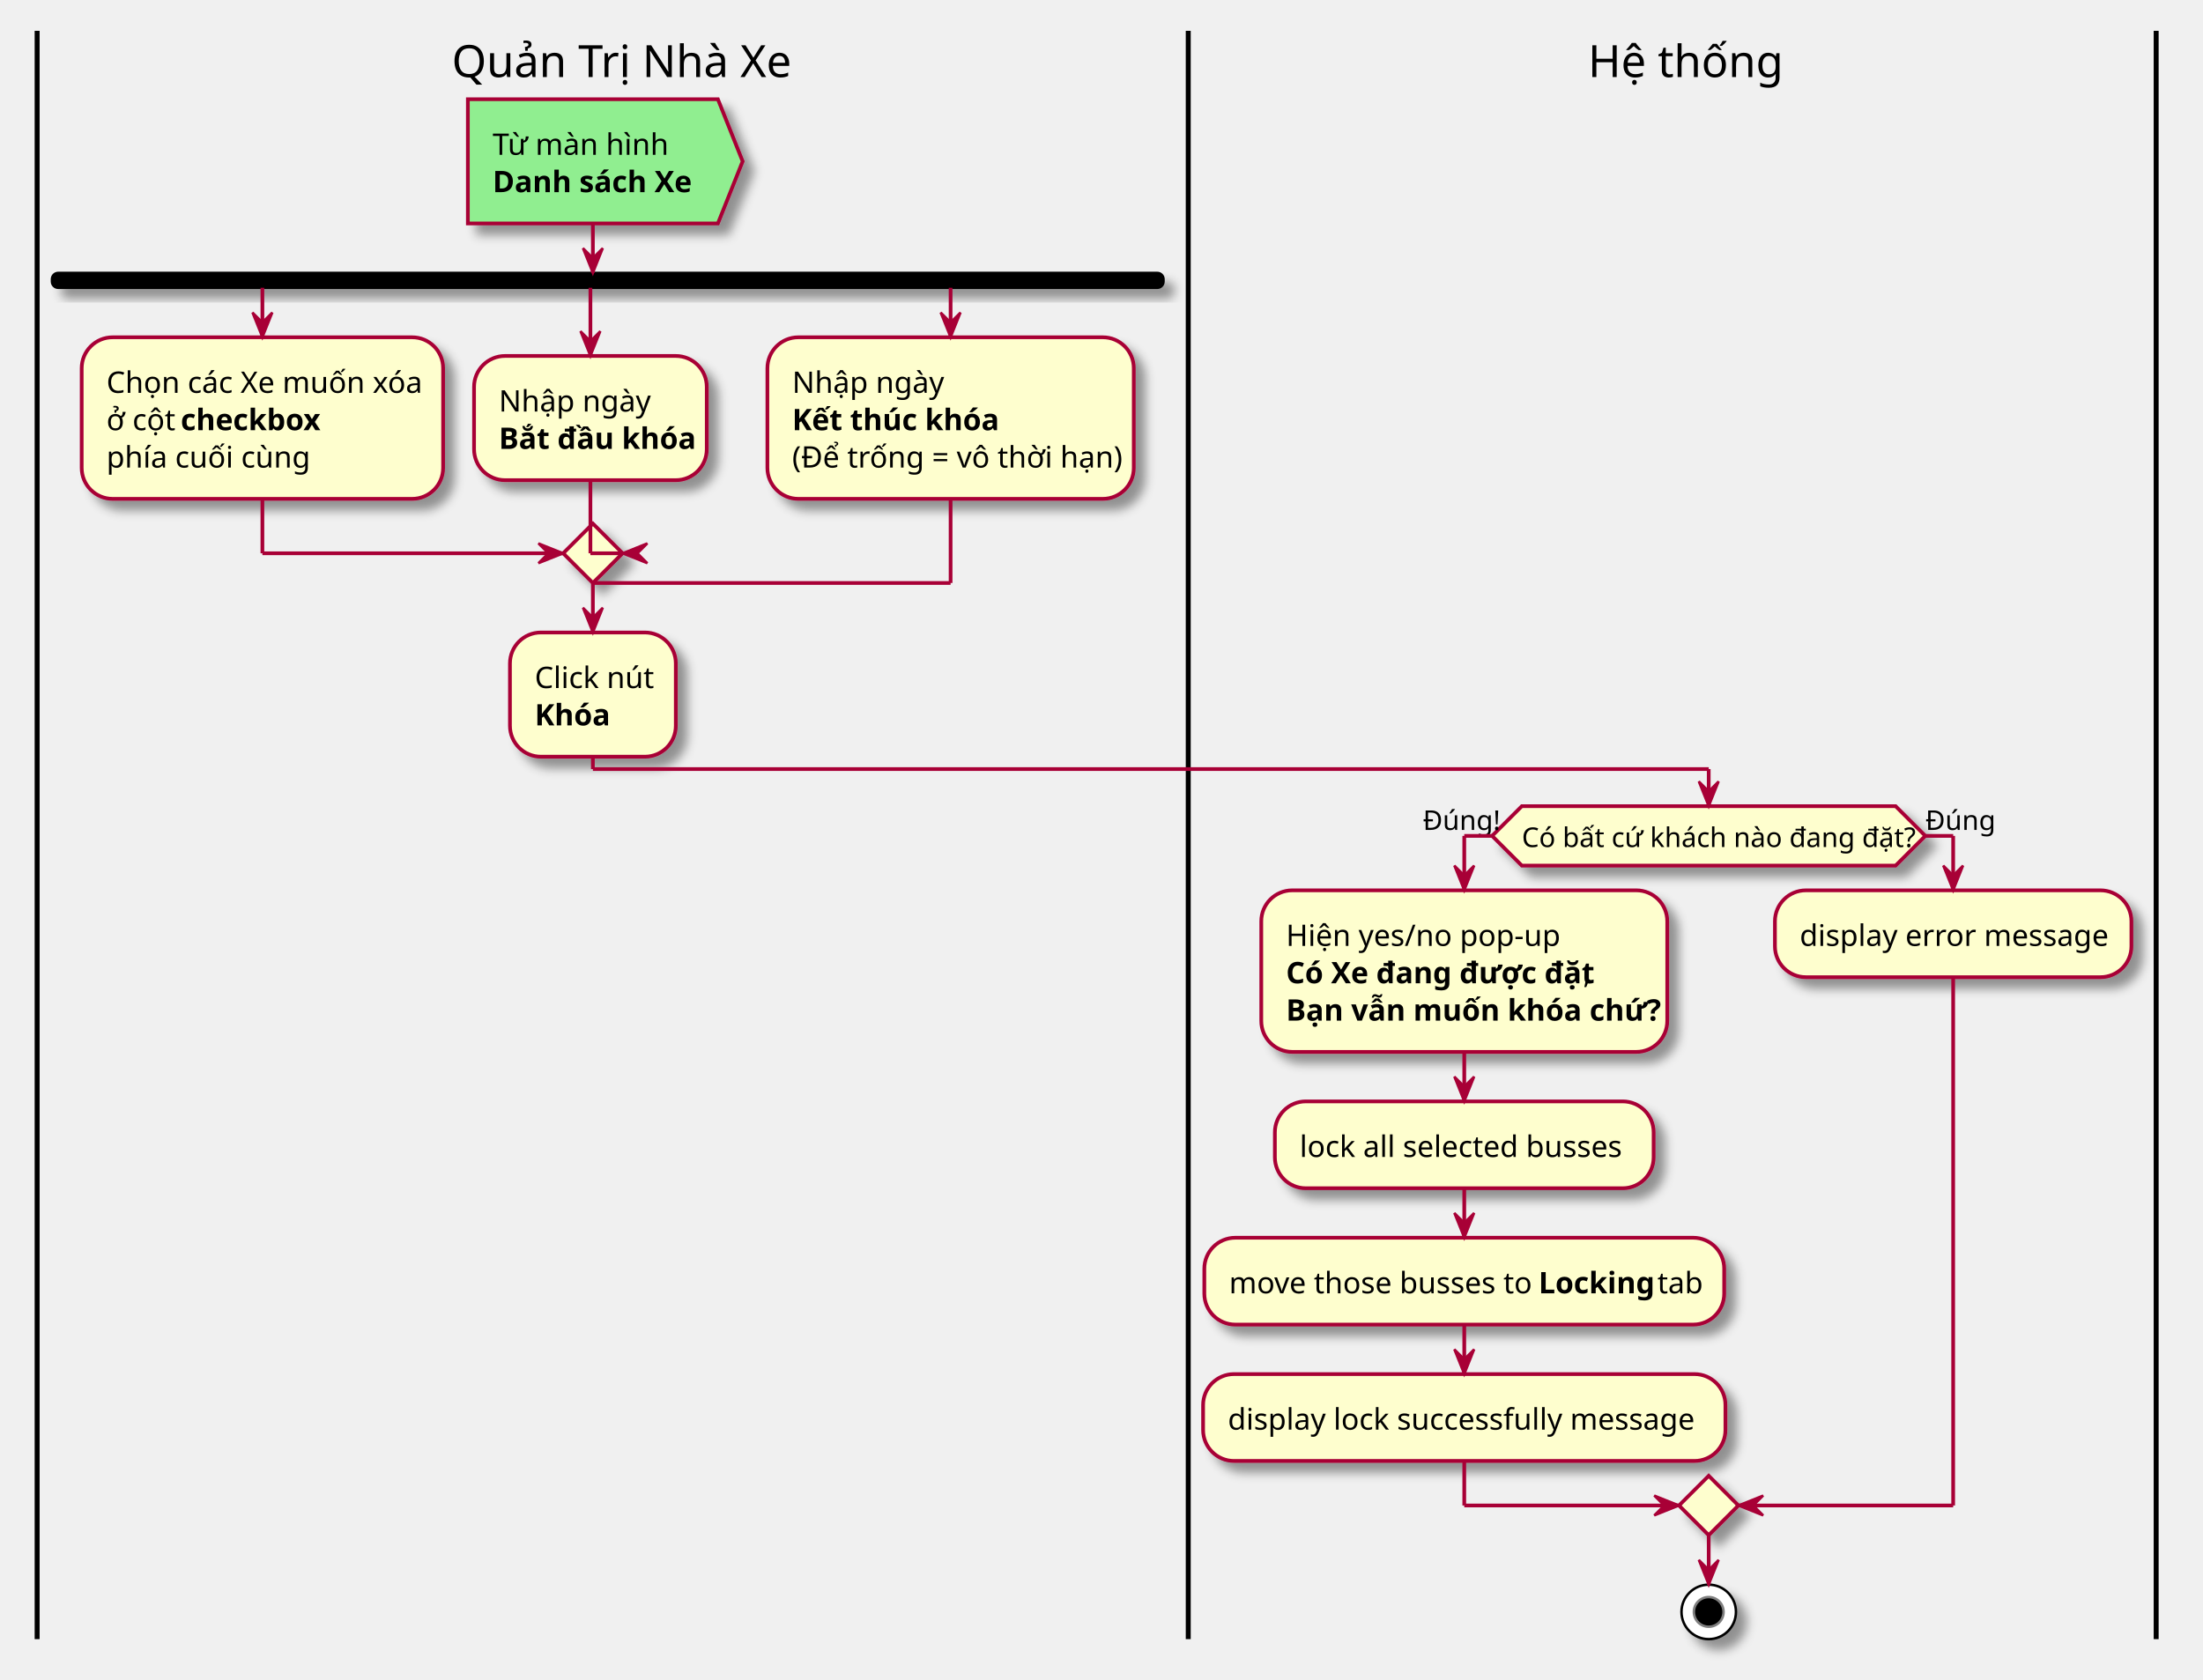
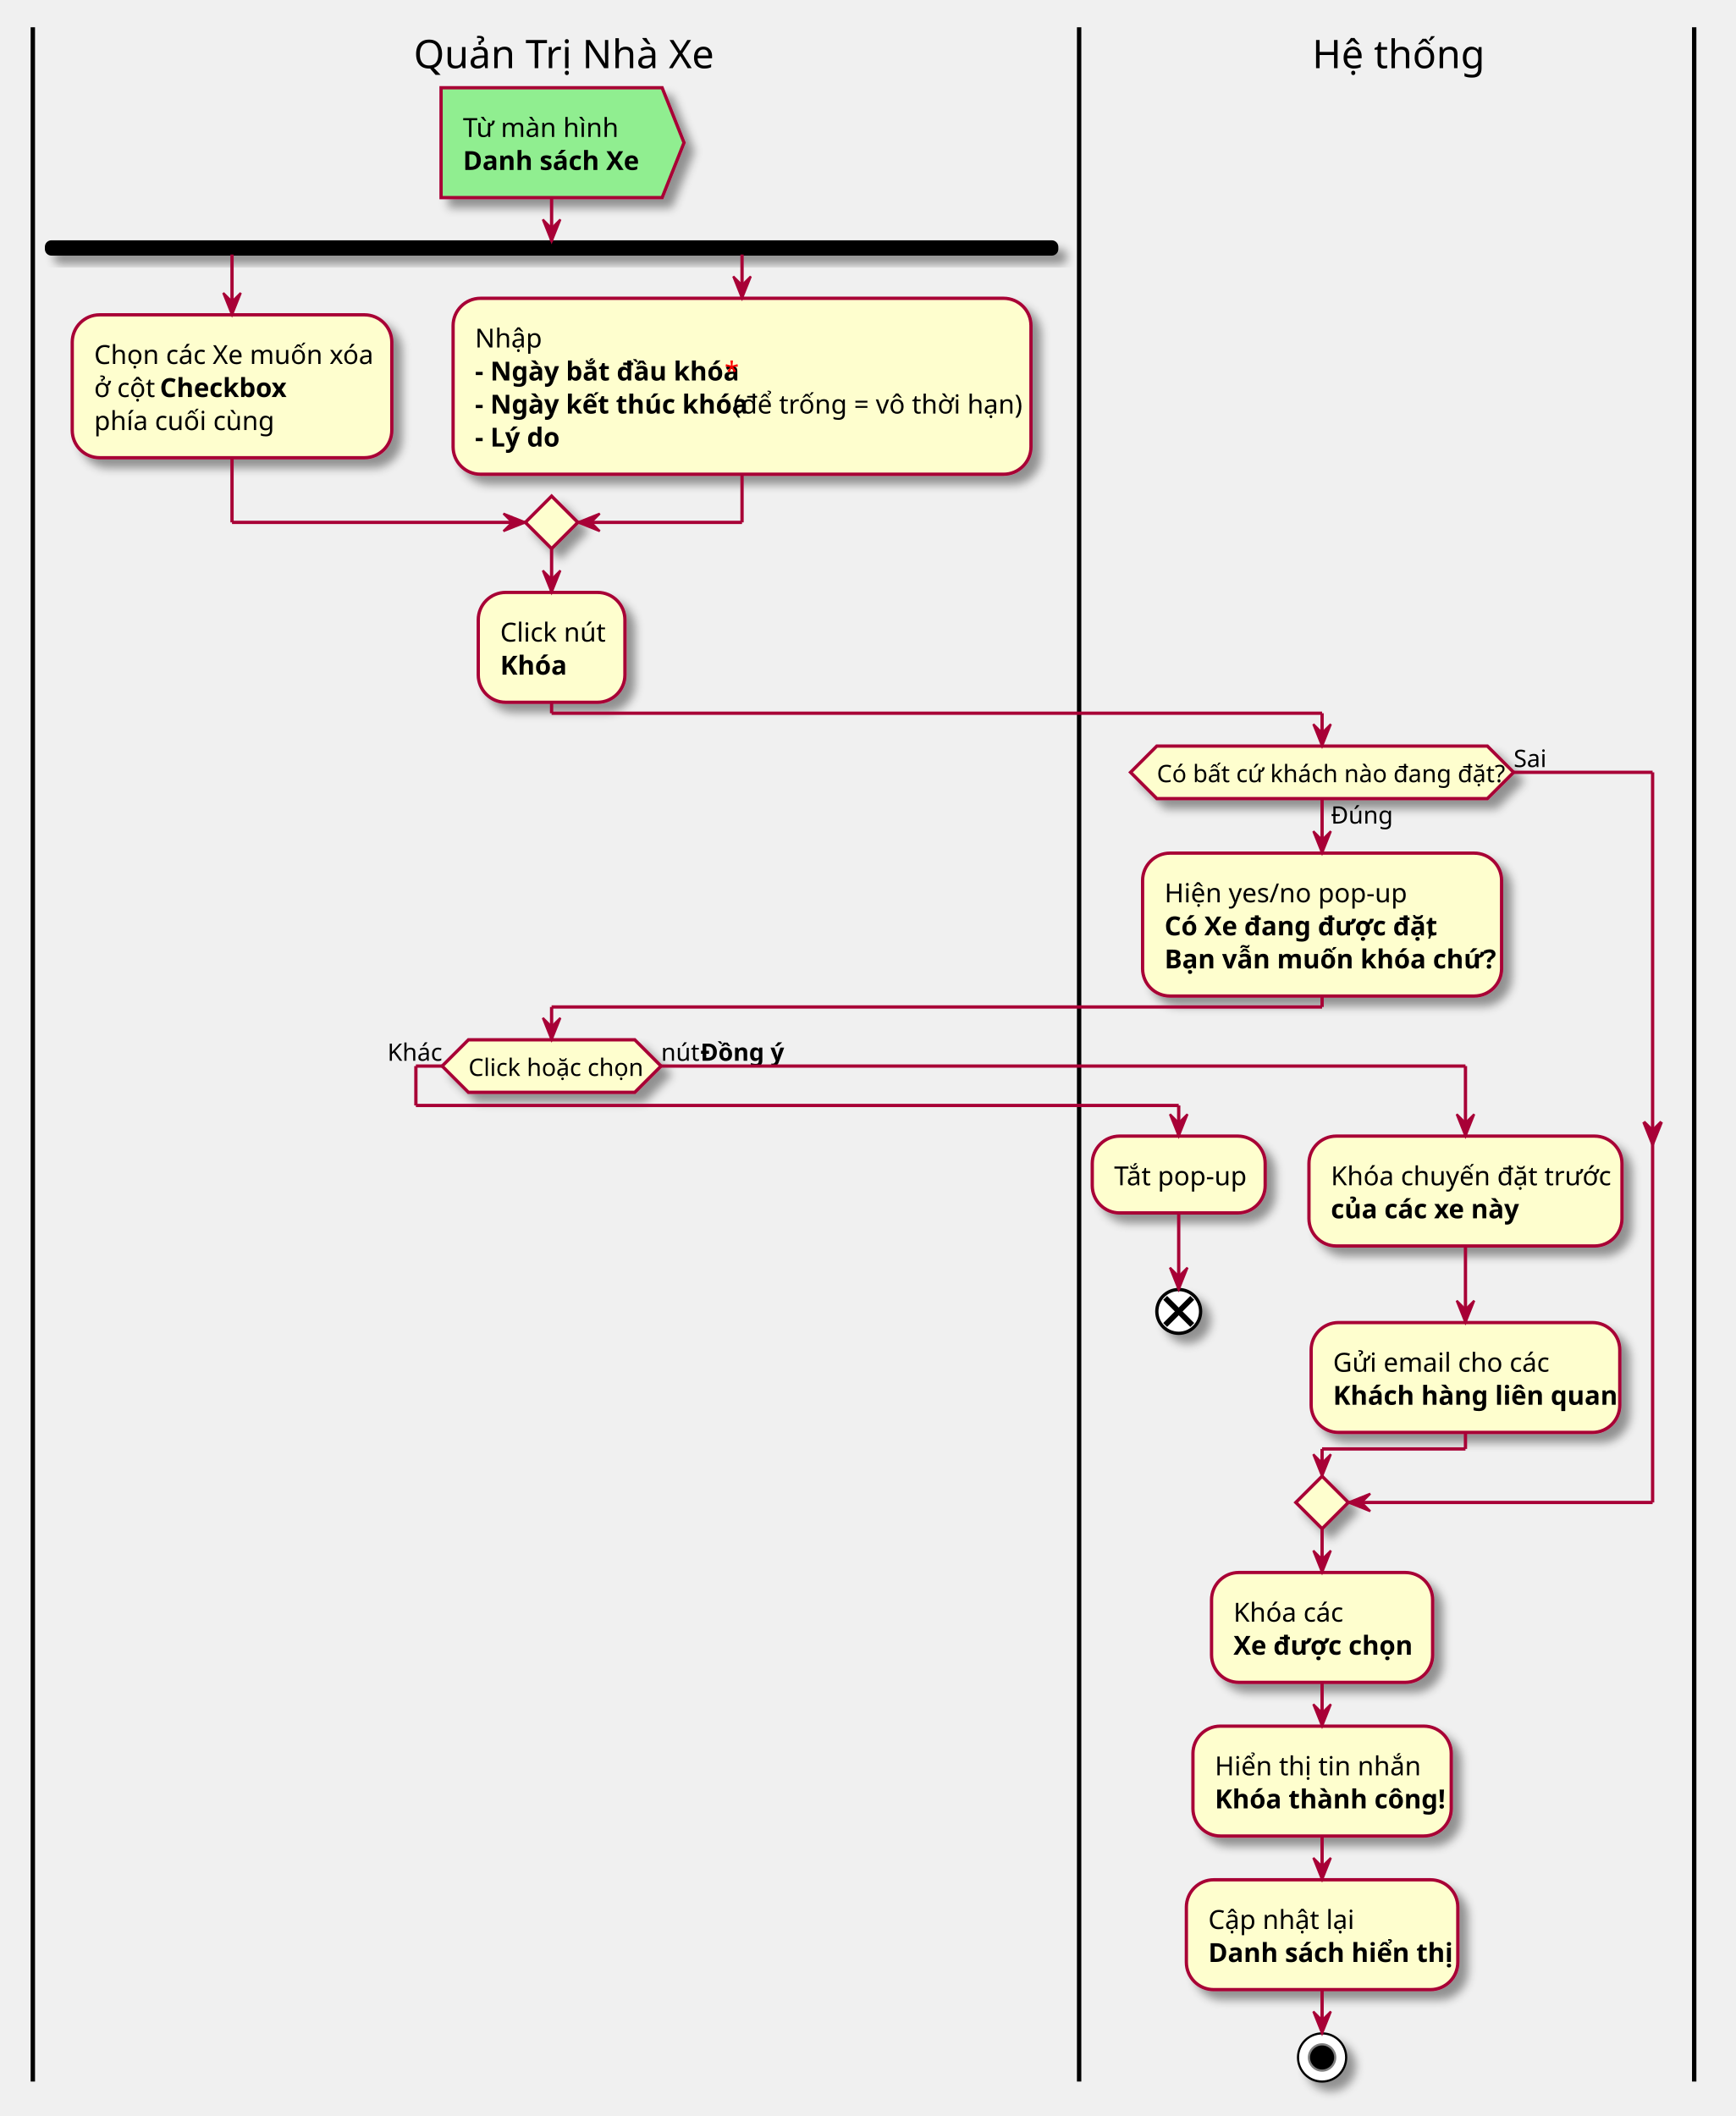
- <svg xmlns="http://www.w3.org/2000/svg" contentScriptType="application/ecmascript" contentStyleType="text/css" height="1414.583px" preserveAspectRatio="none" style="width:1854px;height:1414px;" version="1.1" viewBox="0 0 1854 1414" width="1854.167px" zoomAndPan="magnify">
+ <svg xmlns="http://www.w3.org/2000/svg" contentScriptType="application/ecmascript" contentStyleType="text/css" height="2014.583px" preserveAspectRatio="none" style="width:1652px;height:2014px;" version="1.1" viewBox="0 0 1652 2014" width="1652.083px" zoomAndPan="magnify">
  <defs>
-     <filter height="300%" id="f12617o3wxuu33" width="300%" x="-1" y="-1">
+     <filter height="300%" id="f1ll31619mp71g" width="300%" x="-1" y="-1">
      <feGaussianBlur result="blurOut" stdDeviation="4.167" />
      <feColorMatrix in="blurOut" result="blurOut2" type="matrix" values="0 0 0 0 0 0 0 0 0 0 0 0 0 0 0 0 0 0 .4 0" />
      <feOffset dx="8.333" dy="8.333" in="blurOut2" result="blurOut3" />
      <feBlend in="SourceGraphic" in2="blurOut3" mode="normal" />
    </filter>
  </defs>
  <g>
-     <polygon fill="#90EE90" filter="url(#f12617o3wxuu33)" points="393.75,83.533,604.167,83.533,625,135.811,604.167,188.09,393.75,188.09" style="stroke:#A80036;stroke-width:3.125;" />
-     <text fill="#000000" font-family="sans-serif" font-size="25" lengthAdjust="spacing" textLength="145.833" x="414.583" y="130.318">Từ màn hình</text>
-     <text fill="#000000" font-family="sans-serif" font-size="25" font-weight="bold" lengthAdjust="spacing" textLength="162.5" x="414.583" y="161.763">Danh sách Xe</text>
-     <text fill="#000000" font-family="sans-serif" font-size="25" lengthAdjust="spacing" textLength="0" x="583.333" y="161.763" />
-     <rect fill="#000000" filter="url(#f12617o3wxuu33)" height="12.5" rx="5.208" ry="5.208" style="stroke:#000000;stroke-width:2.083;" width="935.417" x="43.75" y="229.757" />
-     <rect fill="#FEFECE" filter="url(#f12617o3wxuu33)" height="136.003" rx="26.042" ry="26.042" style="stroke:#A80036;stroke-width:3.125;" width="304.167" x="68.75" y="283.923" />
-     <text fill="#000000" font-family="sans-serif" font-size="25" lengthAdjust="spacing" textLength="262.5" x="89.583" y="330.709">Chọn các Xe muốn xóa</text>
-     <text fill="#000000" font-family="sans-serif" font-size="25" lengthAdjust="spacing" textLength="56.25" x="89.583" y="362.154">ở cột</text>
-     <text fill="#000000" font-family="sans-serif" font-size="25" font-weight="bold" lengthAdjust="spacing" textLength="116.667" x="152.083" y="362.154">checkbox</text>
-     <text fill="#000000" font-family="sans-serif" font-size="25" lengthAdjust="spacing" textLength="166.667" x="89.583" y="393.599">phía cuối cùng</text>
-     <rect fill="#FEFECE" filter="url(#f12617o3wxuu33)" height="104.557" rx="26.042" ry="26.042" style="stroke:#A80036;stroke-width:3.125;" width="195.833" x="398.958" y="299.646" />
-     <text fill="#000000" font-family="sans-serif" font-size="25" lengthAdjust="spacing" textLength="122.917" x="419.792" y="346.432">Nhập ngày</text>
-     <text fill="#000000" font-family="sans-serif" font-size="25" font-weight="bold" lengthAdjust="spacing" textLength="154.167" x="419.792" y="377.877">Bắt đầu khóa</text>
-     <rect fill="#FEFECE" filter="url(#f12617o3wxuu33)" height="136.003" rx="26.042" ry="26.042" style="stroke:#A80036;stroke-width:3.125;" width="308.333" x="645.833" y="283.923" />
-     <text fill="#000000" font-family="sans-serif" font-size="25" lengthAdjust="spacing" textLength="122.917" x="666.667" y="330.709">Nhập ngày</text>
-     <text fill="#000000" font-family="sans-serif" font-size="25" font-weight="bold" lengthAdjust="spacing" textLength="162.5" x="666.667" y="362.154">Kết thúc khóa</text>
-     <text fill="#000000" font-family="sans-serif" font-size="25" lengthAdjust="spacing" textLength="266.667" x="666.667" y="393.599">(Để trống = vô thời hạn)</text>
-     <polygon fill="#FEFECE" filter="url(#f12617o3wxuu33)" points="498.958,440.759,523.958,465.759,498.958,490.759,473.958,465.759,498.958,440.759" style="stroke:#A80036;stroke-width:3.125;" />
-     <rect fill="#FEFECE" filter="url(#f12617o3wxuu33)" height="104.557" rx="26.042" ry="26.042" style="stroke:#A80036;stroke-width:3.125;" width="139.583" x="429.167" y="532.426" />
-     <text fill="#000000" font-family="sans-serif" font-size="25" lengthAdjust="spacing" textLength="97.917" x="450" y="579.211">Click nút</text>
-     <text fill="#000000" font-family="sans-serif" font-size="25" font-weight="bold" lengthAdjust="spacing" textLength="60.417" x="450" y="610.657">Khóa</text>
-     <line style="stroke:#000000;stroke-width:4.167;" x1="31.25" x2="31.25" y1="25.948" y2="1379.822" />
-     <polygon fill="#FEFECE" filter="url(#f12617o3wxuu33)" points="1280.729,678.65,1595.312,678.65,1620.312,703.65,1595.312,728.65,1280.729,728.65,1255.729,703.65,1280.729,678.65" style="stroke:#A80036;stroke-width:3.125;" />
-     <text fill="#000000" font-family="sans-serif" font-size="22.917" lengthAdjust="spacing" textLength="314.583" x="1280.729" y="713.027">Có bất cứ khách nào đang đặt?</text>
-     <text fill="#000000" font-family="sans-serif" font-size="22.917" lengthAdjust="spacing" textLength="58.333" x="1197.396" y="698.615">Đúng!</text>
-     <text fill="#000000" font-family="sans-serif" font-size="22.917" lengthAdjust="spacing" textLength="54.167" x="1620.312" y="698.615">Đúng</text>
-     <rect fill="#FEFECE" filter="url(#f12617o3wxuu33)" height="136.003" rx="26.042" ry="26.042" style="stroke:#A80036;stroke-width:3.125;" width="341.667" x="1061.458" y="749.483" />
-     <text fill="#000000" font-family="sans-serif" font-size="25" lengthAdjust="spacing" textLength="222.917" x="1082.292" y="796.269">Hiện yes/no pop-up</text>
-     <text fill="#000000" font-family="sans-serif" font-size="25" font-weight="bold" lengthAdjust="spacing" textLength="250" x="1082.292" y="827.714">Có Xe đang được đặt</text>
-     <text fill="#000000" font-family="sans-serif" font-size="25" lengthAdjust="spacing" textLength="6.25" x="1332.292" y="827.714">,</text>
-     <text fill="#000000" font-family="sans-serif" font-size="25" font-weight="bold" lengthAdjust="spacing" textLength="300" x="1082.292" y="859.159">Bạn vẫn muốn khóa chứ?</text>
-     <rect fill="#FEFECE" filter="url(#f12617o3wxuu33)" height="73.112" rx="26.042" ry="26.042" style="stroke:#A80036;stroke-width:3.125;" width="318.75" x="1072.917" y="927.153" />
-     <text fill="#000000" font-family="sans-serif" font-size="25" lengthAdjust="spacing" textLength="277.083" x="1093.75" y="973.938">lock all selected busses</text>
-     <rect fill="#FEFECE" filter="url(#f12617o3wxuu33)" height="73.112" rx="26.042" ry="26.042" style="stroke:#A80036;stroke-width:3.125;" width="437.5" x="1013.542" y="1041.931" />
-     <text fill="#000000" font-family="sans-serif" font-size="25" lengthAdjust="spacing" textLength="254.167" x="1034.375" y="1088.717">move those busses to</text>
-     <text fill="#000000" font-family="sans-serif" font-size="25" font-weight="bold" lengthAdjust="spacing" textLength="93.75" x="1294.792" y="1088.717">Locking</text>
-     <text fill="#000000" font-family="sans-serif" font-size="25" lengthAdjust="spacing" textLength="35.417" x="1394.792" y="1088.717">tab</text>
-     <rect fill="#FEFECE" filter="url(#f12617o3wxuu33)" height="73.112" rx="26.042" ry="26.042" style="stroke:#A80036;stroke-width:3.125;" width="439.583" x="1012.5" y="1156.71" />
-     <text fill="#000000" font-family="sans-serif" font-size="25" lengthAdjust="spacing" textLength="397.917" x="1033.333" y="1203.495">display lock successfully message</text>
-     <rect fill="#FEFECE" filter="url(#f12617o3wxuu33)" height="73.112" rx="26.042" ry="26.042" style="stroke:#A80036;stroke-width:3.125;" width="300" x="1493.75" y="749.483" />
-     <text fill="#000000" font-family="sans-serif" font-size="25" lengthAdjust="spacing" textLength="258.333" x="1514.583" y="796.269">display error message</text>
-     <polygon fill="#FEFECE" filter="url(#f12617o3wxuu33)" points="1438.021,1242.322,1463.021,1267.322,1438.021,1292.322,1413.021,1267.322,1438.021,1242.322" style="stroke:#A80036;stroke-width:3.125;" />
-     <ellipse cx="1438.021" cy="1356.905" fill="#FFFFFF" filter="url(#f12617o3wxuu33)" rx="22.917" ry="22.917" style="stroke:#000000;stroke-width:2.083;" />
-     <ellipse cx="1438.021" cy="1356.905" fill="#000000" rx="12.5" ry="12.5" style="stroke:#7F7F7F;stroke-width:2.083;" />
-     <line style="stroke:#000000;stroke-width:4.167;" x1="1000" x2="1000" y1="25.948" y2="1379.822" />
-     <line style="stroke:#000000;stroke-width:4.167;" x1="1814.583" x2="1814.583" y1="25.948" y2="1379.822" />
-     <line style="stroke:#A80036;stroke-width:3.125;" x1="220.833" x2="220.833" y1="242.257" y2="283.923" />
-     <polygon fill="#A80036" points="212.5,263.09,220.833,283.923,229.167,263.09,220.833,271.423" style="stroke:#A80036;stroke-width:2.083;" />
-     <line style="stroke:#A80036;stroke-width:3.125;" x1="496.875" x2="496.875" y1="242.257" y2="299.646" />
-     <polygon fill="#A80036" points="488.542,278.813,496.875,299.646,505.208,278.813,496.875,287.146" style="stroke:#A80036;stroke-width:2.083;" />
-     <line style="stroke:#A80036;stroke-width:3.125;" x1="800" x2="800" y1="242.257" y2="283.923" />
-     <polygon fill="#A80036" points="791.667,263.09,800,283.923,808.333,263.09,800,271.423" style="stroke:#A80036;stroke-width:2.083;" />
-     <line style="stroke:#A80036;stroke-width:3.125;" x1="220.833" x2="220.833" y1="419.926" y2="465.759" />
-     <line style="stroke:#A80036;stroke-width:3.125;" x1="220.833" x2="473.958" y1="465.759" y2="465.759" />
-     <polygon fill="#A80036" points="453.125,457.426,473.958,465.759,453.125,474.093,461.458,465.759" style="stroke:#A80036;stroke-width:2.083;" />
-     <line style="stroke:#A80036;stroke-width:3.125;" x1="496.875" x2="496.875" y1="404.203" y2="465.759" />
-     <line style="stroke:#A80036;stroke-width:3.125;" x1="496.875" x2="523.958" y1="465.759" y2="465.759" />
-     <polygon fill="#A80036" points="544.792,457.426,523.958,465.759,544.792,474.093,536.458,465.759" style="stroke:#A80036;stroke-width:2.083;" />
-     <line style="stroke:#A80036;stroke-width:3.125;" x1="800" x2="800" y1="419.926" y2="490.759" />
-     <line style="stroke:#A80036;stroke-width:3.125;" x1="800" x2="498.958" y1="490.759" y2="490.759" />
-     <line style="stroke:#A80036;stroke-width:3.125;" x1="498.958" x2="498.958" y1="490.759" y2="532.426" />
-     <polygon fill="#A80036" points="490.625,511.593,498.958,532.426,507.292,511.593,498.958,519.926" style="stroke:#A80036;stroke-width:2.083;" />
-     <line style="stroke:#A80036;stroke-width:3.125;" x1="498.958" x2="498.958" y1="188.09" y2="229.757" />
-     <polygon fill="#A80036" points="490.625,208.923,498.958,229.757,507.292,208.923,498.958,217.257" style="stroke:#A80036;stroke-width:2.083;" />
-     <line style="stroke:#A80036;stroke-width:3.125;" x1="1232.292" x2="1232.292" y1="885.486" y2="927.153" />
-     <polygon fill="#A80036" points="1223.958,906.319,1232.292,927.153,1240.625,906.319,1232.292,914.653" style="stroke:#A80036;stroke-width:2.083;" />
-     <line style="stroke:#A80036;stroke-width:3.125;" x1="1232.292" x2="1232.292" y1="1000.264" y2="1041.931" />
-     <polygon fill="#A80036" points="1223.958,1021.098,1232.292,1041.931,1240.625,1021.098,1232.292,1029.431" style="stroke:#A80036;stroke-width:2.083;" />
-     <line style="stroke:#A80036;stroke-width:3.125;" x1="1232.292" x2="1232.292" y1="1115.043" y2="1156.71" />
-     <polygon fill="#A80036" points="1223.958,1135.877,1232.292,1156.71,1240.625,1135.877,1232.292,1144.21" style="stroke:#A80036;stroke-width:2.083;" />
-     <line style="stroke:#A80036;stroke-width:3.125;" x1="1255.729" x2="1232.292" y1="703.65" y2="703.65" />
-     <line style="stroke:#A80036;stroke-width:3.125;" x1="1232.292" x2="1232.292" y1="703.65" y2="749.483" />
-     <polygon fill="#A80036" points="1223.958,728.65,1232.292,749.483,1240.625,728.65,1232.292,736.983" style="stroke:#A80036;stroke-width:2.083;" />
-     <line style="stroke:#A80036;stroke-width:3.125;" x1="1620.312" x2="1643.75" y1="703.65" y2="703.65" />
-     <line style="stroke:#A80036;stroke-width:3.125;" x1="1643.75" x2="1643.75" y1="703.65" y2="749.483" />
-     <polygon fill="#A80036" points="1635.417,728.65,1643.75,749.483,1652.083,728.65,1643.75,736.983" style="stroke:#A80036;stroke-width:2.083;" />
-     <line style="stroke:#A80036;stroke-width:3.125;" x1="1232.292" x2="1232.292" y1="1229.822" y2="1267.322" />
-     <line style="stroke:#A80036;stroke-width:3.125;" x1="1232.292" x2="1413.021" y1="1267.322" y2="1267.322" />
-     <polygon fill="#A80036" points="1392.188,1258.988,1413.021,1267.322,1392.188,1275.655,1400.521,1267.322" style="stroke:#A80036;stroke-width:2.083;" />
-     <line style="stroke:#A80036;stroke-width:3.125;" x1="1643.75" x2="1643.75" y1="822.595" y2="1267.322" />
-     <line style="stroke:#A80036;stroke-width:3.125;" x1="1643.75" x2="1463.021" y1="1267.322" y2="1267.322" />
-     <polygon fill="#A80036" points="1483.854,1258.988,1463.021,1267.322,1483.854,1275.655,1475.521,1267.322" style="stroke:#A80036;stroke-width:2.083;" />
-     <line style="stroke:#A80036;stroke-width:3.125;" x1="1438.021" x2="1438.021" y1="1292.322" y2="1333.988" />
-     <polygon fill="#A80036" points="1429.688,1313.155,1438.021,1333.988,1446.354,1313.155,1438.021,1321.488" style="stroke:#A80036;stroke-width:2.083;" />
-     <line style="stroke:#A80036;stroke-width:3.125;" x1="498.958" x2="498.958" y1="636.983" y2="647.4" />
-     <line style="stroke:#A80036;stroke-width:3.125;" x1="498.958" x2="1438.021" y1="647.4" y2="647.4" />
-     <line style="stroke:#A80036;stroke-width:3.125;" x1="1438.021" x2="1438.021" y1="647.4" y2="678.65" />
-     <polygon fill="#A80036" points="1429.688,657.817,1438.021,678.65,1446.354,657.817,1438.021,666.15" style="stroke:#A80036;stroke-width:2.083;" />
-     <text fill="#000000" font-family="sans-serif" font-size="37.5" lengthAdjust="spacing" textLength="281.25" x="380.208" y="64.876">Quản Trị Nhà Xe</text>
-     <text fill="#000000" font-family="sans-serif" font-size="37.5" lengthAdjust="spacing" textLength="152.083" x="1336.458" y="64.876">Hệ thống</text>
+     <polygon fill="#90EE90" filter="url(#f1ll31619mp71g)" points="419.792,83.533,630.208,83.533,651.042,135.811,630.208,188.09,419.792,188.09" style="stroke:#A80036;stroke-width:3.125;" />
+     <text fill="#000000" font-family="sans-serif" font-size="25" lengthAdjust="spacing" textLength="145.833" x="440.625" y="130.318">Từ màn hình</text>
+     <text fill="#000000" font-family="sans-serif" font-size="25" font-weight="bold" lengthAdjust="spacing" textLength="162.5" x="440.625" y="161.763">Danh sách Xe</text>
+     <text fill="#000000" font-family="sans-serif" font-size="25" lengthAdjust="spacing" textLength="0" x="609.375" y="161.763" />
+     <rect fill="#000000" filter="url(#f1ll31619mp71g)" height="12.5" rx="5.208" ry="5.208" style="stroke:#000000;stroke-width:2.083;" width="962.5" x="43.75" y="229.757" />
+     <rect fill="#FEFECE" filter="url(#f1ll31619mp71g)" height="136.003" rx="26.042" ry="26.042" style="stroke:#A80036;stroke-width:3.125;" width="304.167" x="68.75" y="299.646" />
+     <text fill="#000000" font-family="sans-serif" font-size="25" lengthAdjust="spacing" textLength="262.5" x="89.583" y="346.432">Chọn các Xe muốn xóa</text>
+     <text fill="#000000" font-family="sans-serif" font-size="25" lengthAdjust="spacing" textLength="56.25" x="89.583" y="377.877">ở cột</text>
+     <text fill="#000000" font-family="sans-serif" font-size="25" font-weight="bold" lengthAdjust="spacing" textLength="118.75" x="152.083" y="377.877">Checkbox</text>
+     <text fill="#000000" font-family="sans-serif" font-size="25" lengthAdjust="spacing" textLength="166.667" x="89.583" y="409.322">phía cuối cùng</text>
+     <rect fill="#FEFECE" filter="url(#f1ll31619mp71g)" height="167.448" rx="26.042" ry="26.042" style="stroke:#A80036;stroke-width:3.125;" width="550" x="431.25" y="283.923" />
+     <text fill="#000000" font-family="sans-serif" font-size="25" lengthAdjust="spacing" textLength="62.5" x="452.083" y="330.709">Nhập</text>
+     <text fill="#000000" font-family="sans-serif" font-size="25" font-weight="bold" lengthAdjust="spacing" textLength="231.25" x="452.083" y="362.154">- Ngày bắt đầu khóa</text>
+     <text fill="#000000" font-family="sans-serif" font-size="25" lengthAdjust="spacing" textLength="0" x="689.583" y="362.154" />
+     <text fill="#FF0000" font-family="sans-serif" font-size="25" lengthAdjust="spacing" textLength="10.417" x="689.583" y="362.154">*</text>
+     <text fill="#000000" font-family="sans-serif" font-size="25" font-weight="bold" lengthAdjust="spacing" textLength="239.583" x="452.083" y="393.599">- Ngày kết thúc khóa</text>
+     <text fill="#000000" font-family="sans-serif" font-size="25" lengthAdjust="spacing" textLength="262.5" x="697.917" y="393.599">(để trống = vô thời hạn)</text>
+     <text fill="#000000" font-family="sans-serif" font-size="25" font-weight="bold" lengthAdjust="spacing" textLength="77.083" x="452.083" y="425.045">- Lý do</text>
+     <polygon fill="#FEFECE" filter="url(#f1ll31619mp71g)" points="525,472.205,550,497.205,525,522.205,500,497.205,525,472.205" style="stroke:#A80036;stroke-width:3.125;" />
+     <rect fill="#FEFECE" filter="url(#f1ll31619mp71g)" height="104.557" rx="26.042" ry="26.042" style="stroke:#A80036;stroke-width:3.125;" width="139.583" x="455.208" y="563.871" />
+     <text fill="#000000" font-family="sans-serif" font-size="25" lengthAdjust="spacing" textLength="97.917" x="476.042" y="610.657">Click nút</text>
+     <text fill="#000000" font-family="sans-serif" font-size="25" font-weight="bold" lengthAdjust="spacing" textLength="60.417" x="476.042" y="642.102">Khóa</text>
+     <polygon fill="#FEFECE" filter="url(#f1ll31619mp71g)" points="445.833,989.677,604.167,989.677,629.167,1014.677,604.167,1039.677,445.833,1039.677,420.833,1014.677,445.833,989.677" style="stroke:#A80036;stroke-width:3.125;" />
+     <text fill="#000000" font-family="sans-serif" font-size="22.917" lengthAdjust="spacing" textLength="158.333" x="445.833" y="1024.054">Click hoặc chọn</text>
+     <text fill="#000000" font-family="sans-serif" font-size="22.917" lengthAdjust="spacing" textLength="52.083" x="368.75" y="1009.641">Khác</text>
+     <text fill="#000000" font-family="sans-serif" font-size="22.917" lengthAdjust="spacing" textLength="31.25" x="629.167" y="1009.641">nút</text>
+     <text fill="#000000" font-family="sans-serif" font-size="22.917" font-weight="bold" lengthAdjust="spacing" textLength="79.167" x="666.667" y="1009.641">Đồng ý</text>
+     <line style="stroke:#000000;stroke-width:4.167;" x1="31.25" x2="31.25" y1="25.948" y2="1981.213" />
+     <rect fill="#FEFECE" filter="url(#f1ll31619mp71g)" height="136.003" rx="26.042" ry="26.042" style="stroke:#A80036;stroke-width:3.125;" width="341.667" x="1087.5" y="812.008" />
+     <text fill="#000000" font-family="sans-serif" font-size="25" lengthAdjust="spacing" textLength="222.917" x="1108.333" y="858.793">Hiện yes/no pop-up</text>
+     <text fill="#000000" font-family="sans-serif" font-size="25" font-weight="bold" lengthAdjust="spacing" textLength="250" x="1108.333" y="890.238">Có Xe đang được đặt</text>
+     <text fill="#000000" font-family="sans-serif" font-size="25" lengthAdjust="spacing" textLength="6.25" x="1358.333" y="890.238">,</text>
+     <text fill="#000000" font-family="sans-serif" font-size="25" font-weight="bold" lengthAdjust="spacing" textLength="300" x="1108.333" y="921.684">Bạn vẫn muốn khóa chứ?</text>
+     <rect fill="#FEFECE" filter="url(#f1ll31619mp71g)" height="73.112" rx="26.042" ry="26.042" style="stroke:#A80036;stroke-width:3.125;" width="164.583" x="1039.583" y="1081.344" />
+     <text fill="#000000" font-family="sans-serif" font-size="25" lengthAdjust="spacing" textLength="122.917" x="1060.417" y="1128.129">Tắt pop-up</text>
+     <ellipse cx="1121.875" cy="1248.206" fill="#FFFFFF" filter="url(#f1ll31619mp71g)" rx="20.833" ry="20.833" style="stroke:#000000;stroke-width:3.125;" />
+     <line style="stroke:#000000;stroke-width:5.208;" x1="1108.985" x2="1134.765" y1="1235.316" y2="1261.095" />
+     <line style="stroke:#000000;stroke-width:5.208;" x1="1134.765" x2="1108.985" y1="1235.316" y2="1261.095" />
+     <rect fill="#FEFECE" filter="url(#f1ll31619mp71g)" height="104.557" rx="26.042" ry="26.042" style="stroke:#A80036;stroke-width:3.125;" width="297.917" x="1245.833" y="1081.344" />
+     <text fill="#000000" font-family="sans-serif" font-size="25" lengthAdjust="spacing" textLength="256.25" x="1266.667" y="1128.129">Khóa chuyến đặt trước</text>
+     <text fill="#000000" font-family="sans-serif" font-size="25" font-weight="bold" lengthAdjust="spacing" textLength="177.083" x="1266.667" y="1159.574">của các xe này</text>
+     <rect fill="#FEFECE" filter="url(#f1ll31619mp71g)" height="104.557" rx="26.042" ry="26.042" style="stroke:#A80036;stroke-width:3.125;" width="293.75" x="1247.917" y="1258.818" />
+     <text fill="#000000" font-family="sans-serif" font-size="25" lengthAdjust="spacing" textLength="206.25" x="1268.75" y="1305.603">Gửi email cho các</text>
+     <text fill="#000000" font-family="sans-serif" font-size="25" font-weight="bold" lengthAdjust="spacing" textLength="252.083" x="1268.75" y="1337.048">Khách hàng liên quan</text>
+     <polygon fill="#FEFECE" filter="url(#f1ll31619mp71g)" points="1101.042,710.095,1415.625,710.095,1440.625,735.095,1415.625,760.095,1101.042,760.095,1076.042,735.095,1101.042,710.095" style="stroke:#A80036;stroke-width:3.125;" />
+     <text fill="#000000" font-family="sans-serif" font-size="22.917" lengthAdjust="spacing" textLength="54.167" x="1266.667" y="783.885">Đúng</text>
+     <text fill="#000000" font-family="sans-serif" font-size="22.917" lengthAdjust="spacing" textLength="314.583" x="1101.042" y="744.472">Có bất cứ khách nào đang đặt?</text>
+     <text fill="#000000" font-family="sans-serif" font-size="22.917" lengthAdjust="spacing" textLength="31.25" x="1440.625" y="730.06">Sai</text>
+     <polygon fill="#FEFECE" filter="url(#f1ll31619mp71g)" points="1258.333,1405.042,1283.333,1430.042,1258.333,1455.042,1233.333,1430.042,1258.333,1405.042" style="stroke:#A80036;stroke-width:3.125;" />
+     <rect fill="#FEFECE" filter="url(#f1ll31619mp71g)" height="104.557" rx="26.042" ry="26.042" style="stroke:#A80036;stroke-width:3.125;" width="210.417" x="1153.125" y="1496.708" />
+     <text fill="#000000" font-family="sans-serif" font-size="25" lengthAdjust="spacing" textLength="106.25" x="1173.958" y="1543.494">Khóa các</text>
+     <text fill="#000000" font-family="sans-serif" font-size="25" font-weight="bold" lengthAdjust="spacing" textLength="168.75" x="1173.958" y="1574.939">Xe được chọn</text>
+     <rect fill="#FEFECE" filter="url(#f1ll31619mp71g)" height="104.557" rx="26.042" ry="26.042" style="stroke:#A80036;stroke-width:3.125;" width="245.833" x="1135.417" y="1642.932" />
+     <text fill="#000000" font-family="sans-serif" font-size="25" lengthAdjust="spacing" textLength="185.417" x="1156.25" y="1689.718">Hiển thị tin nhắn</text>
+     <text fill="#000000" font-family="sans-serif" font-size="25" font-weight="bold" lengthAdjust="spacing" textLength="204.167" x="1156.25" y="1721.163">Khóa thành công!</text>
+     <rect fill="#FEFECE" filter="url(#f1ll31619mp71g)" height="104.557" rx="26.042" ry="26.042" style="stroke:#A80036;stroke-width:3.125;" width="258.333" x="1129.167" y="1789.156" />
+     <text fill="#000000" font-family="sans-serif" font-size="25" lengthAdjust="spacing" textLength="137.5" x="1150" y="1835.942">Cập nhật lại</text>
+     <text fill="#000000" font-family="sans-serif" font-size="25" font-weight="bold" lengthAdjust="spacing" textLength="216.667" x="1150" y="1867.387">Danh sách hiển thị</text>
+     <ellipse cx="1258.333" cy="1958.297" fill="#FFFFFF" filter="url(#f1ll31619mp71g)" rx="22.917" ry="22.917" style="stroke:#000000;stroke-width:2.083;" />
+     <ellipse cx="1258.333" cy="1958.297" fill="#000000" rx="12.5" ry="12.5" style="stroke:#7F7F7F;stroke-width:2.083;" />
+     <line style="stroke:#000000;stroke-width:4.167;" x1="1027.083" x2="1027.083" y1="25.948" y2="1981.213" />
+     <line style="stroke:#000000;stroke-width:4.167;" x1="1612.5" x2="1612.5" y1="25.948" y2="1981.213" />
+     <line style="stroke:#A80036;stroke-width:3.125;" x1="220.833" x2="220.833" y1="242.257" y2="299.646" />
+     <polygon fill="#A80036" points="212.5,278.813,220.833,299.646,229.167,278.813,220.833,287.146" style="stroke:#A80036;stroke-width:2.083;" />
+     <line style="stroke:#A80036;stroke-width:3.125;" x1="706.25" x2="706.25" y1="242.257" y2="283.923" />
+     <polygon fill="#A80036" points="697.917,263.09,706.25,283.923,714.583,263.09,706.25,271.423" style="stroke:#A80036;stroke-width:2.083;" />
+     <line style="stroke:#A80036;stroke-width:3.125;" x1="220.833" x2="220.833" y1="435.649" y2="497.205" />
+     <line style="stroke:#A80036;stroke-width:3.125;" x1="220.833" x2="500" y1="497.205" y2="497.205" />
+     <polygon fill="#A80036" points="479.167,488.871,500,497.205,479.167,505.538,487.5,497.205" style="stroke:#A80036;stroke-width:2.083;" />
+     <line style="stroke:#A80036;stroke-width:3.125;" x1="706.25" x2="706.25" y1="451.371" y2="497.205" />
+     <line style="stroke:#A80036;stroke-width:3.125;" x1="706.25" x2="550" y1="497.205" y2="497.205" />
+     <polygon fill="#A80036" points="570.833,488.871,550,497.205,570.833,505.538,562.5,497.205" style="stroke:#A80036;stroke-width:2.083;" />
+     <line style="stroke:#A80036;stroke-width:3.125;" x1="525" x2="525" y1="188.09" y2="229.757" />
+     <polygon fill="#A80036" points="516.667,208.923,525,229.757,533.333,208.923,525,217.257" style="stroke:#A80036;stroke-width:2.083;" />
+     <line style="stroke:#A80036;stroke-width:3.125;" x1="525" x2="525" y1="522.205" y2="563.871" />
+     <polygon fill="#A80036" points="516.667,543.038,525,563.871,533.333,543.038,525,551.371" style="stroke:#A80036;stroke-width:2.083;" />
+     <line style="stroke:#A80036;stroke-width:3.125;" x1="1121.875" x2="1121.875" y1="1154.456" y2="1227.372" />
+     <polygon fill="#A80036" points="1113.542,1206.539,1121.875,1227.372,1130.208,1206.539,1121.875,1214.872" style="stroke:#A80036;stroke-width:2.083;" />
+     <line style="stroke:#A80036;stroke-width:3.125;" x1="1394.792" x2="1394.792" y1="1185.901" y2="1258.818" />
+     <polygon fill="#A80036" points="1386.458,1237.984,1394.792,1258.818,1403.125,1237.984,1394.792,1246.318" style="stroke:#A80036;stroke-width:2.083;" />
+     <line style="stroke:#A80036;stroke-width:3.125;" x1="1258.333" x2="1258.333" y1="760.095" y2="812.008" />
+     <polygon fill="#A80036" points="1250,791.174,1258.333,812.008,1266.667,791.174,1258.333,799.508" style="stroke:#A80036;stroke-width:2.083;" />
+     <line style="stroke:#A80036;stroke-width:3.125;" x1="1440.625" x2="1572.917" y1="735.095" y2="735.095" />
+     <polygon fill="#A80036" points="1564.583,1067.9,1572.917,1088.733,1581.25,1067.9,1572.917,1076.233" style="stroke:#A80036;stroke-width:3.125;" />
+     <line style="stroke:#A80036;stroke-width:3.125;" x1="1572.917" x2="1572.917" y1="735.095" y2="1430.042" />
+     <line style="stroke:#A80036;stroke-width:3.125;" x1="1572.917" x2="1283.333" y1="1430.042" y2="1430.042" />
+     <polygon fill="#A80036" points="1304.167,1421.708,1283.333,1430.042,1304.167,1438.375,1295.833,1430.042" style="stroke:#A80036;stroke-width:2.083;" />
+     <line style="stroke:#A80036;stroke-width:3.125;" x1="1258.333" x2="1258.333" y1="1455.042" y2="1496.708" />
+     <polygon fill="#A80036" points="1250,1475.875,1258.333,1496.708,1266.667,1475.875,1258.333,1484.208" style="stroke:#A80036;stroke-width:2.083;" />
+     <line style="stroke:#A80036;stroke-width:3.125;" x1="1258.333" x2="1258.333" y1="1601.265" y2="1642.932" />
+     <polygon fill="#A80036" points="1250,1622.099,1258.333,1642.932,1266.667,1622.099,1258.333,1630.432" style="stroke:#A80036;stroke-width:2.083;" />
+     <line style="stroke:#A80036;stroke-width:3.125;" x1="1258.333" x2="1258.333" y1="1747.489" y2="1789.156" />
+     <polygon fill="#A80036" points="1250,1768.323,1258.333,1789.156,1266.667,1768.323,1258.333,1776.656" style="stroke:#A80036;stroke-width:2.083;" />
+     <line style="stroke:#A80036;stroke-width:3.125;" x1="1258.333" x2="1258.333" y1="1893.713" y2="1935.38" />
+     <polygon fill="#A80036" points="1250,1914.547,1258.333,1935.38,1266.667,1914.547,1258.333,1922.88" style="stroke:#A80036;stroke-width:2.083;" />
+     <line style="stroke:#A80036;stroke-width:3.125;" x1="420.833" x2="395.833" y1="1014.677" y2="1014.677" />
+     <line style="stroke:#A80036;stroke-width:3.125;" x1="395.833" x2="395.833" y1="1014.677" y2="1052.177" />
+     <line style="stroke:#A80036;stroke-width:3.125;" x1="395.833" x2="1121.875" y1="1052.177" y2="1052.177" />
+     <line style="stroke:#A80036;stroke-width:3.125;" x1="1121.875" x2="1121.875" y1="1052.177" y2="1081.344" />
+     <polygon fill="#A80036" points="1113.542,1060.51,1121.875,1081.344,1130.208,1060.51,1121.875,1068.844" style="stroke:#A80036;stroke-width:2.083;" />
+     <line style="stroke:#A80036;stroke-width:3.125;" x1="629.167" x2="1394.792" y1="1014.677" y2="1014.677" />
+     <line style="stroke:#A80036;stroke-width:3.125;" x1="1394.792" x2="1394.792" y1="1014.677" y2="1081.344" />
+     <polygon fill="#A80036" points="1386.458,1060.51,1394.792,1081.344,1403.125,1060.51,1394.792,1068.844" style="stroke:#A80036;stroke-width:2.083;" />
+     <line style="stroke:#A80036;stroke-width:3.125;" x1="1394.792" x2="1394.792" y1="1363.375" y2="1379.085" />
+     <line style="stroke:#A80036;stroke-width:3.125;" x1="1394.792" x2="1258.333" y1="1379.085" y2="1379.085" />
+     <line style="stroke:#A80036;stroke-width:3.125;" x1="1258.333" x2="1258.333" y1="1379.085" y2="1405.042" />
+     <polygon fill="#A80036" points="1250,1384.208,1258.333,1405.042,1266.667,1384.208,1258.333,1392.542" style="stroke:#A80036;stroke-width:2.083;" />
+     <line style="stroke:#A80036;stroke-width:3.125;" x1="1258.333" x2="1258.333" y1="948.01" y2="958.427" />
+     <line style="stroke:#A80036;stroke-width:3.125;" x1="1258.333" x2="525" y1="958.427" y2="958.427" />
+     <line style="stroke:#A80036;stroke-width:3.125;" x1="525" x2="525" y1="958.427" y2="989.677" />
+     <polygon fill="#A80036" points="516.667,968.844,525,989.677,533.333,968.844,525,977.177" style="stroke:#A80036;stroke-width:2.083;" />
+     <line style="stroke:#A80036;stroke-width:3.125;" x1="525" x2="525" y1="668.428" y2="678.845" />
+     <line style="stroke:#A80036;stroke-width:3.125;" x1="525" x2="1258.333" y1="678.845" y2="678.845" />
+     <line style="stroke:#A80036;stroke-width:3.125;" x1="1258.333" x2="1258.333" y1="678.845" y2="710.095" />
+     <polygon fill="#A80036" points="1250,689.262,1258.333,710.095,1266.667,689.262,1258.333,697.595" style="stroke:#A80036;stroke-width:2.083;" />
+     <text fill="#000000" font-family="sans-serif" font-size="37.5" lengthAdjust="spacing" textLength="281.25" x="393.75" y="64.876">Quản Trị Nhà Xe</text>
+     <text fill="#000000" font-family="sans-serif" font-size="37.5" lengthAdjust="spacing" textLength="152.083" x="1248.958" y="64.876">Hệ thống</text>
  </g>
</svg>
